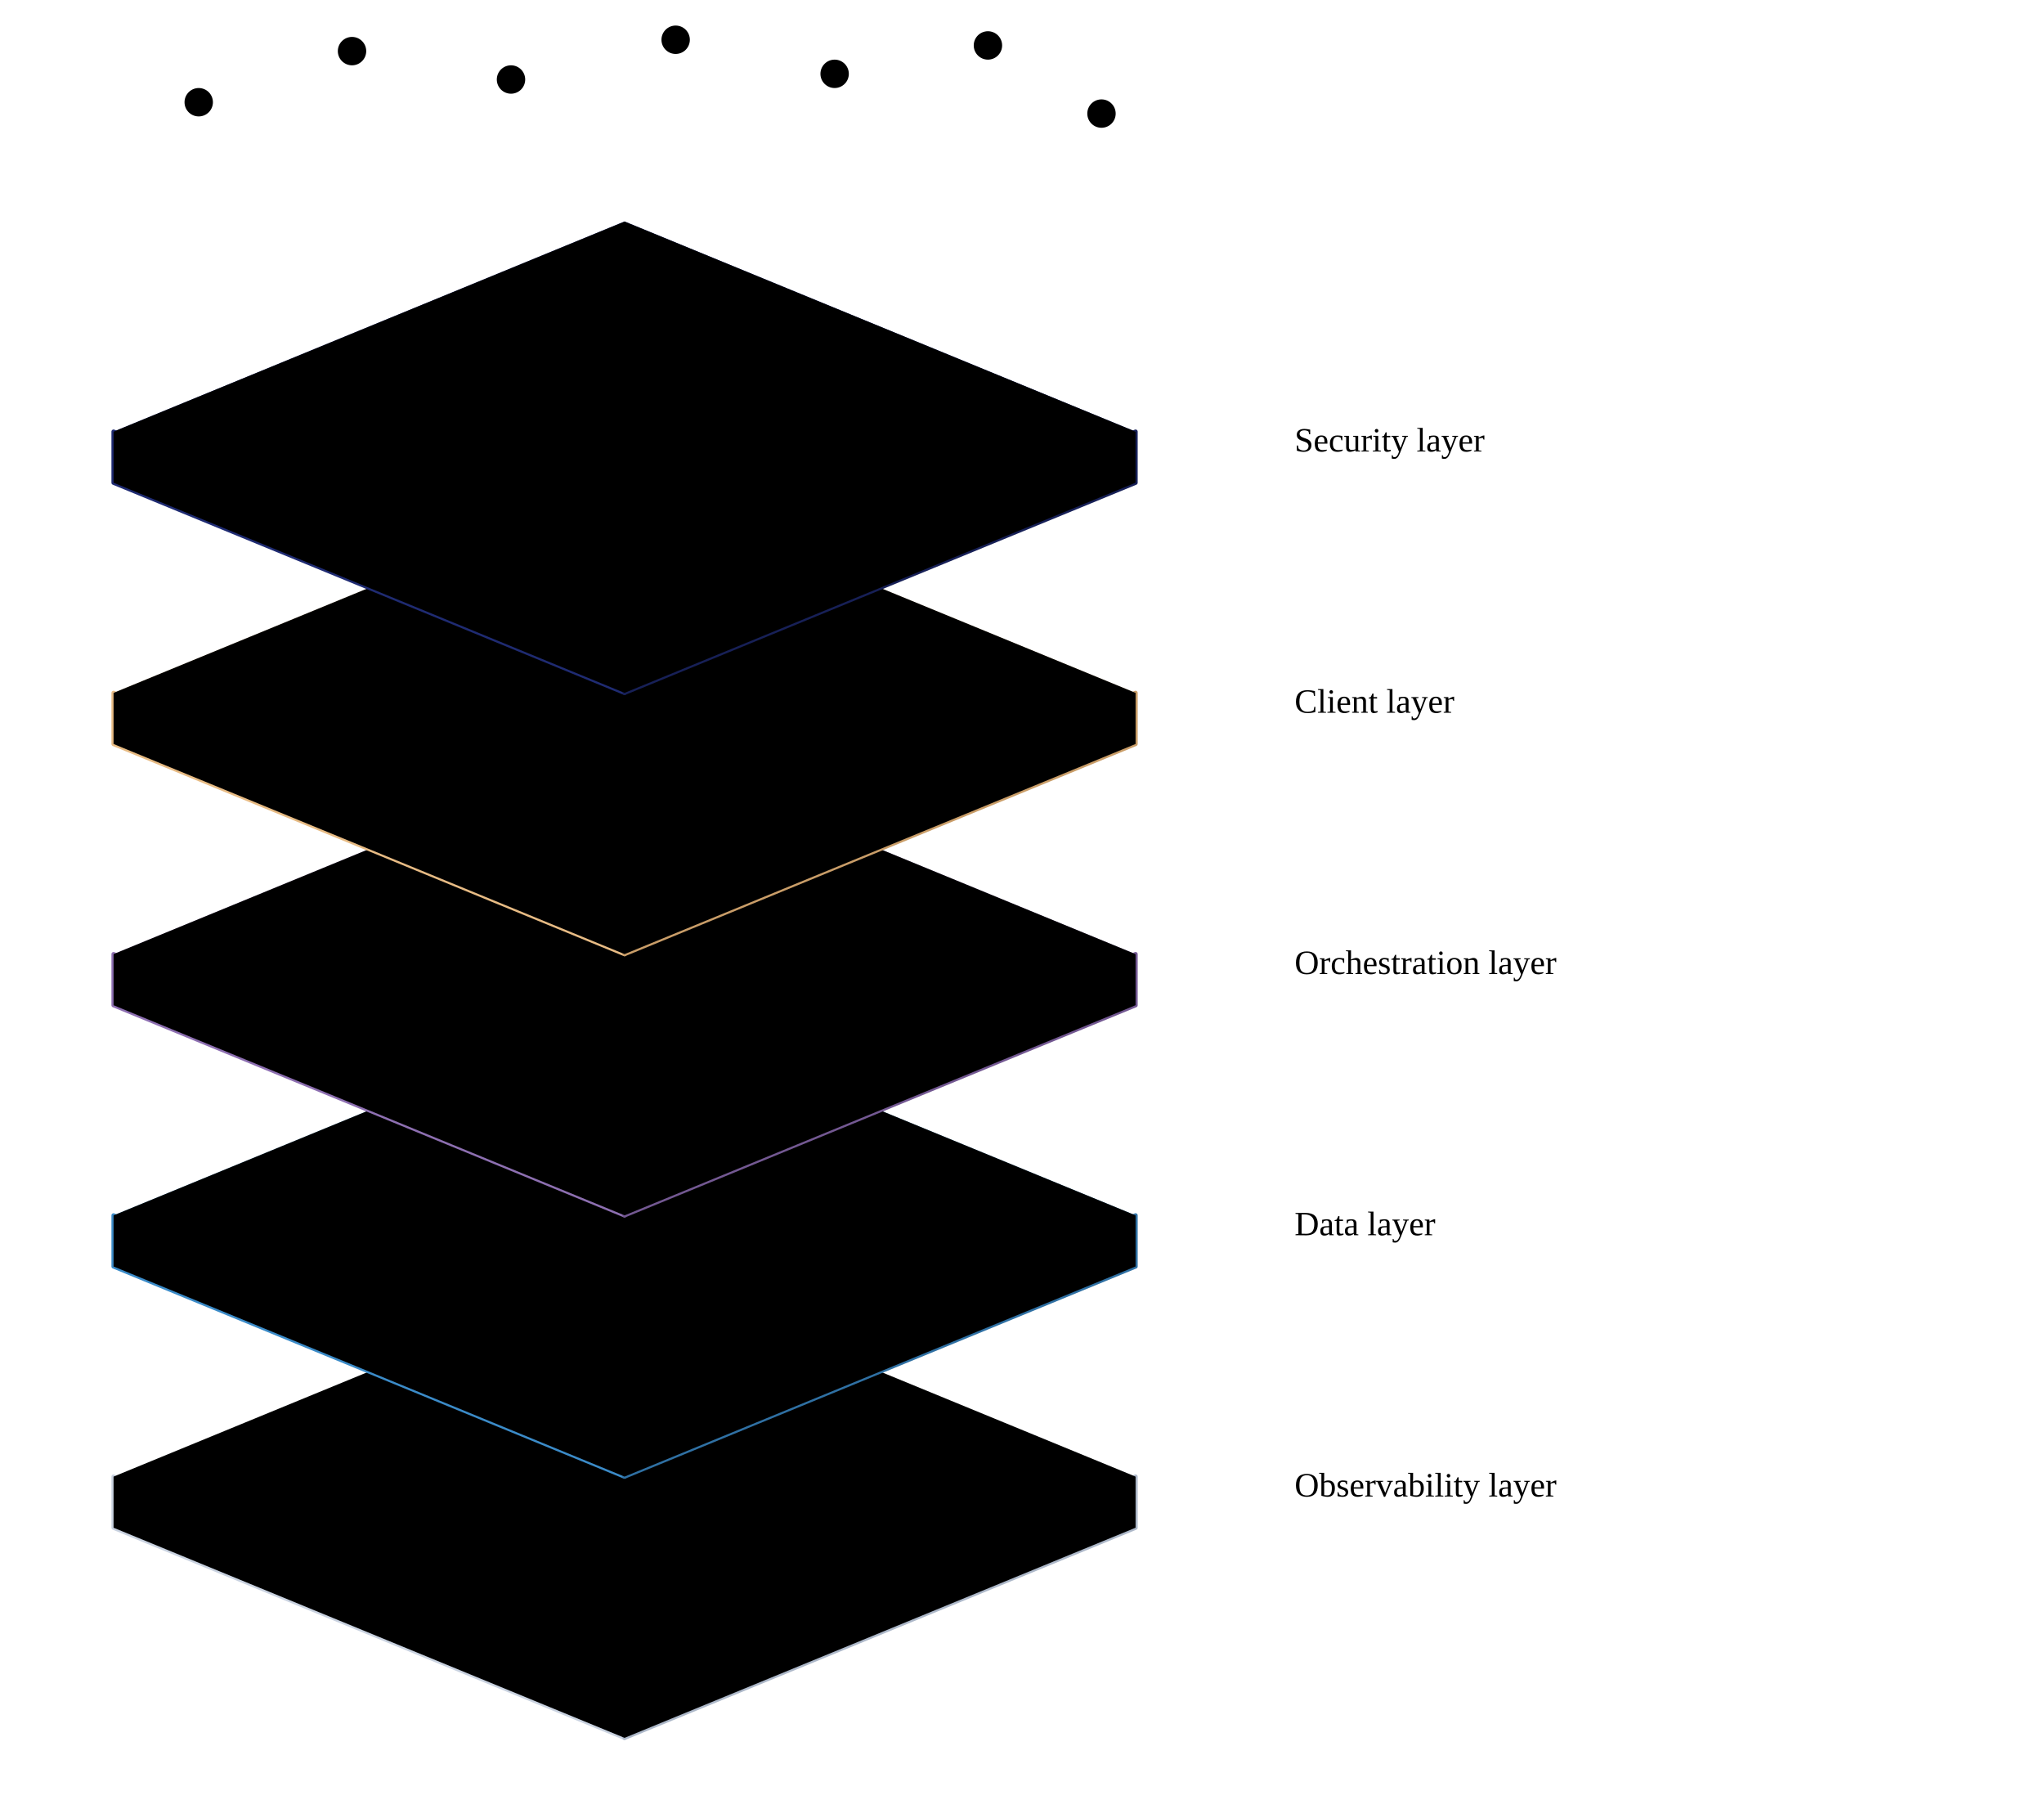
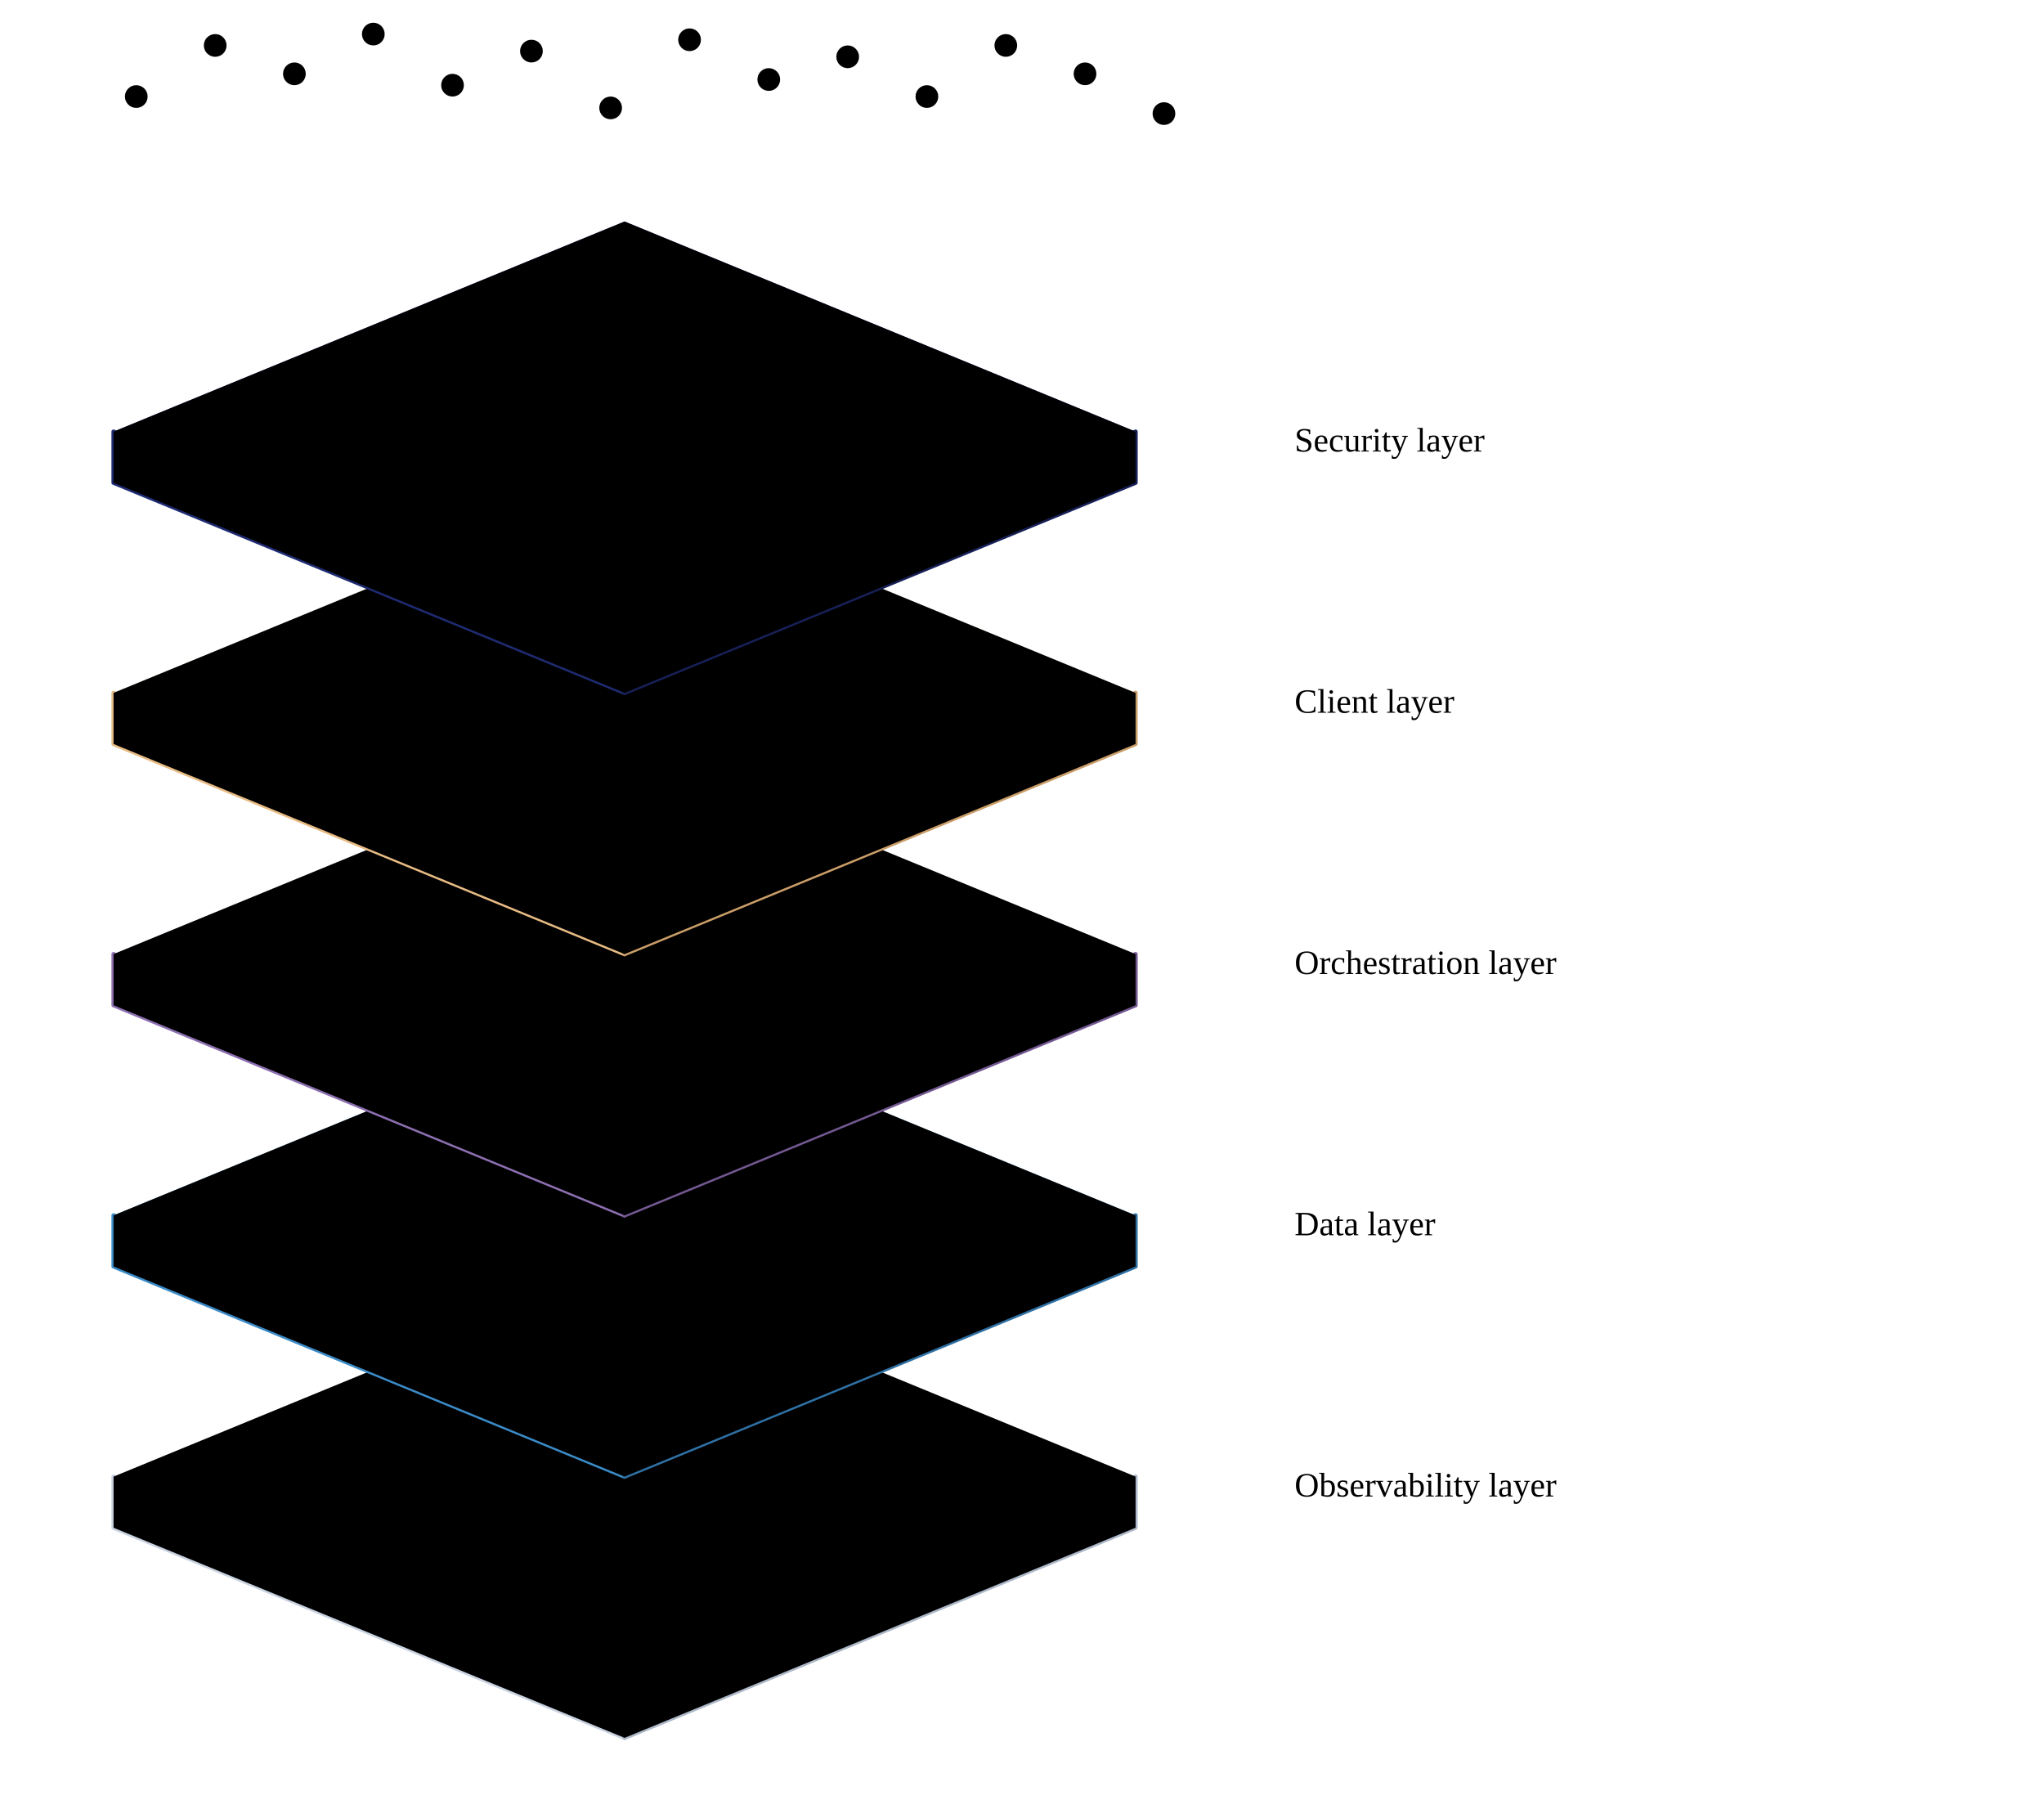
<svg xmlns="http://www.w3.org/2000/svg" class="dusk-stack__diagram" viewBox="0 0 720 640" role="img" aria-labelledby="dusk-stack-diagram-title">
  <defs>
    <symbol id="dusk-stack-icon-nightfall" viewBox="0 0 24 24">
      <path d="M12 2.8 19.4 5.6v5.9c0 4.4-3.1 8-7.4 9.8-4.3-1.8-7.4-5.4-7.4-9.8V5.6Z" />
      <path d="M13.6 8.2a3.6 3.6 0 1 0 2.2 5.6 3 3 0 0 1-2.2-5.6Z" />
    </symbol>
    <symbol id="dusk-stack-icon-dawn" viewBox="0 0 24 24">
      <path d="M7 17a5 5 0 0 1 10 0" />
      <path d="M2.5 17h19M5 21h14" />
      <path d="M12 3v6M9.2 5.8 12 3l2.8 2.8" />
      <path d="m4.9 10.3 1.4 1.4M19.1 10.3l-1.4 1.4" />
    </symbol>
    <symbol id="dusk-stack-icon-twilight" viewBox="0 0 24 24">
      <path d="M7 17a5 5 0 0 1 10 0" />
      <path d="M2.5 17h19M5 21h14" />
      <path d="M6 4h12M15 1.5 18 4l-3 2.5M18 9H6M9 6.5 6 9l3 2.5" />
    </symbol>
    <symbol id="dusk-stack-icon-data" viewBox="0 0 24 24">
      <ellipse cx="12" cy="5.5" rx="7.5" ry="2.8" />
      <path d="M4.5 5.5v13c0 1.5 3.4 2.8 7.5 2.8s7.5-1.3 7.5-2.8v-13" />
      <path d="M4.5 12c0 1.5 3.4 2.8 7.5 2.8s7.5-1.3 7.5-2.8" />
    </symbol>
    <symbol id="dusk-stack-icon-observability" viewBox="0 0 24 24">
      <path d="M2.2 12S5.8 5.2 12 5.2 21.8 12 21.8 12 18.2 18.8 12 18.8 2.2 12 2.2 12Z" />
      <circle cx="12" cy="12" r="3.2" />
    </symbol>
    <linearGradient id="dusk-plate-nightfall" x1="0" y1="0" x2="0" y2="1">
      <stop offset="0" stop-color="#4a5bc2" />
      <stop offset="1" stop-color="#28378f" />
    </linearGradient>
    <linearGradient id="dusk-plate-dawn" x1="0" y1="0" x2="0" y2="1">
      <stop offset="0" stop-color="#fff1dc" />
      <stop offset="1" stop-color="#ffd9a8" />
    </linearGradient>
    <linearGradient id="dusk-plate-twilight" x1="0" y1="0" x2="0" y2="1">
      <stop offset="0" stop-color="#cbb3e4" />
      <stop offset="1" stop-color="#a98bcc" />
    </linearGradient>
    <linearGradient id="dusk-plate-data" x1="0" y1="0" x2="0" y2="1">
      <stop offset="0" stop-color="#93cdf4" />
      <stop offset="1" stop-color="#4ea6e6" />
    </linearGradient>
    <linearGradient id="dusk-plate-observability" x1="0" y1="0" x2="0" y2="1">
      <stop offset="0" stop-color="#ffffff" />
      <stop offset="1" stop-color="#e7ecf4" />
    </linearGradient>
  </defs>
  <g class="dusk-stack__fleet">
-     <path class="dusk-stack__uplink" d="M70 36L172 154.5" />
-     <path class="dusk-stack__uplink" d="M124 18L189.3 150" />
-     <path class="dusk-stack__uplink" d="M180 28L207.2 152.5" />
-     <path class="dusk-stack__uplink" d="M238 14L225.8 149" />
-     <path class="dusk-stack__uplink" d="M294 26L243.7 152" />
-     <path class="dusk-stack__uplink" d="M348 16L261 149.5" />
-     <path class="dusk-stack__uplink" d="M388 40L273.8 155.5" />
-     <circle class="dusk-stack__node" cx="70" cy="36" r="5" />
-     <circle class="dusk-stack__node" cx="124" cy="18" r="5" />
-     <circle class="dusk-stack__node" cx="180" cy="28" r="5" />
-     <circle class="dusk-stack__node" cx="238" cy="14" r="5" />
-     <circle class="dusk-stack__node" cx="294" cy="26" r="5" />
-     <circle class="dusk-stack__node" cx="348" cy="16" r="5" />
-     <circle class="dusk-stack__node" cx="388" cy="40" r="5" />
+     <path class="dusk-stack__uplink" d="M48 34L150 152" />
+     <path class="dusk-stack__uplink" d="M75.8 16L160.8 149" />
+     <path class="dusk-stack__uplink" d="M103.7 26L171.5 155" />
+     <path class="dusk-stack__uplink" d="M131.5 12L182.3 148" />
+     <path class="dusk-stack__uplink" d="M159.4 30L193.1 153" />
+     <path class="dusk-stack__uplink" d="M187.2 18L203.8 150" />
+     <path class="dusk-stack__uplink" d="M215.1 38L214.6 156" />
+     <path class="dusk-stack__uplink" d="M242.9 14L225.4 149" />
+     <path class="dusk-stack__uplink" d="M270.8 28L236.2 154" />
+     <path class="dusk-stack__uplink" d="M298.6 20L246.9 151" />
+     <path class="dusk-stack__uplink" d="M326.5 34L257.7 155" />
+     <path class="dusk-stack__uplink" d="M354.3 16L268.5 148" />
+     <path class="dusk-stack__uplink" d="M382.2 26L279.2 152" />
+     <path class="dusk-stack__uplink" d="M410 40L290 150" />
+     <circle class="dusk-stack__node" cx="48" cy="34" r="4" />
+     <circle class="dusk-stack__node" cx="75.8" cy="16" r="4" />
+     <circle class="dusk-stack__node" cx="103.7" cy="26" r="4" />
+     <circle class="dusk-stack__node" cx="131.5" cy="12" r="4" />
+     <circle class="dusk-stack__node" cx="159.4" cy="30" r="4" />
+     <circle class="dusk-stack__node" cx="187.2" cy="18" r="4" />
+     <circle class="dusk-stack__node" cx="215.1" cy="38" r="4" />
+     <circle class="dusk-stack__node" cx="242.9" cy="14" r="4" />
+     <circle class="dusk-stack__node" cx="270.8" cy="28" r="4" />
+     <circle class="dusk-stack__node" cx="298.6" cy="20" r="4" />
+     <circle class="dusk-stack__node" cx="326.5" cy="34" r="4" />
+     <circle class="dusk-stack__node" cx="354.3" cy="16" r="4" />
+     <circle class="dusk-stack__node" cx="382.2" cy="26" r="4" />
+     <circle class="dusk-stack__node" cx="410" cy="40" r="4" />
  </g>
  <g class="dusk-plate" data-layer="observability">
    <polygon class="dusk-plate__left" fill="#c9d2e0" stroke="#c9d2e0" stroke-width="1.5" stroke-linejoin="round" points="40,520 220,594 220,612 40,538" />
    <polygon class="dusk-plate__right" fill="#adb8c9" stroke="#adb8c9" stroke-width="1.5" stroke-linejoin="round" points="220,594 400,520 400,538 220,612" />
    <polygon class="dusk-plate__top" fill="url(#dusk-plate-observability)" points="220,446 400,520 220,594 40,520" />
    <polygon class="dusk-plate__veil" points="220,446 400,520 400,538 220,612 40,538 40,520" />
    <g class="dusk-plate__print" transform="matrix(0.925 0.38 -0.925 0.38 69.6 520)" style="--dusk-print: #4a5668">
      <use class="dusk-plate__print-icon" href="#dusk-stack-icon-observability" x="0" y="-16" width="18" height="18" />
      <text x="24" y="0">Observability</text>
    </g>
    <path class="dusk-plate__leader" d="M414 520H444" />
    <text class="dusk-plate__name" x="456" y="527">Observability layer</text>
  </g>
  <g class="dusk-plate" data-layer="data">
    <polygon class="dusk-plate__left" fill="#3b8bc8" stroke="#3b8bc8" stroke-width="1.5" stroke-linejoin="round" points="40,428 220,502 220,520 40,446" />
    <polygon class="dusk-plate__right" fill="#2f70a3" stroke="#2f70a3" stroke-width="1.5" stroke-linejoin="round" points="220,502 400,428 400,446 220,520" />
    <polygon class="dusk-plate__top" fill="url(#dusk-plate-data)" points="220,354 400,428 220,502 40,428" />
    <polygon class="dusk-plate__veil" points="220,354 400,428 400,446 220,520 40,446 40,428" />
    <g class="dusk-plate__print" transform="matrix(0.925 0.38 -0.925 0.38 69.6 428)" style="--dusk-print: #0d3a5e">
      <use class="dusk-plate__print-icon" href="#dusk-stack-icon-data" x="0" y="-16" width="18" height="18" />
      <text x="24" y="0">Data</text>
    </g>
    <path class="dusk-plate__leader" d="M414 428H444" />
    <text class="dusk-plate__name" x="456" y="435">Data layer</text>
  </g>
  <g class="dusk-plate" data-layer="twilight">
    <polygon class="dusk-plate__left" fill="#8d6fb1" stroke="#8d6fb1" stroke-width="1.5" stroke-linejoin="round" points="40,336 220,410 220,428 40,354" />
    <polygon class="dusk-plate__right" fill="#735892" stroke="#735892" stroke-width="1.5" stroke-linejoin="round" points="220,410 400,336 400,354 220,428" />
    <polygon class="dusk-plate__top" fill="url(#dusk-plate-twilight)" points="220,262 400,336 220,410 40,336" />
    <polygon class="dusk-plate__veil" points="220,262 400,336 400,354 220,428 40,354 40,336" />
    <g class="dusk-plate__print" transform="matrix(0.925 0.38 -0.925 0.38 69.6 336)" style="--dusk-print: #3b2466">
      <use class="dusk-plate__print-icon" href="#dusk-stack-icon-twilight" x="0" y="-16" width="18" height="18" />
      <text x="24" y="0">Twilight</text>
    </g>
    <path class="dusk-plate__leader" d="M414 336H444" />
    <text class="dusk-plate__name" x="456" y="343">Orchestration layer</text>
  </g>
  <g class="dusk-plate" data-layer="dawn">
    <polygon class="dusk-plate__left" fill="#e7bb84" stroke="#e7bb84" stroke-width="1.5" stroke-linejoin="round" points="40,244 220,318 220,336 40,262" />
    <polygon class="dusk-plate__right" fill="#c99d68" stroke="#c99d68" stroke-width="1.5" stroke-linejoin="round" points="220,318 400,244 400,262 220,336" />
    <polygon class="dusk-plate__top" fill="url(#dusk-plate-dawn)" points="220,170 400,244 220,318 40,244" />
    <polygon class="dusk-plate__veil" points="220,170 400,244 400,262 220,336 40,262 40,244" />
    <g class="dusk-plate__print" transform="matrix(0.925 0.38 -0.925 0.38 69.6 244)" style="--dusk-print: #7a4a12">
      <use class="dusk-plate__print-icon" href="#dusk-stack-icon-dawn" x="0" y="-16" width="18" height="18" />
      <text x="24" y="0">Dawn</text>
    </g>
    <path class="dusk-plate__leader" d="M414 244H444" />
    <text class="dusk-plate__name" x="456" y="251">Client layer</text>
  </g>
  <g class="dusk-plate" data-layer="nightfall">
    <polygon class="dusk-plate__left" fill="#1f2b72" stroke="#1f2b72" stroke-width="1.5" stroke-linejoin="round" points="40,152 220,226 220,244 40,170" />
    <polygon class="dusk-plate__right" fill="#172057" stroke="#172057" stroke-width="1.5" stroke-linejoin="round" points="220,226 400,152 400,170 220,244" />
    <polygon class="dusk-plate__top" fill="url(#dusk-plate-nightfall)" points="220,78 400,152 220,226 40,152" />
    <polygon class="dusk-plate__veil" points="220,78 400,152 400,170 220,244 40,170 40,152" />
    <g class="dusk-plate__print" transform="matrix(0.925 0.38 -0.925 0.38 69.6 152)" style="--dusk-print: #f7f1d8">
      <use class="dusk-plate__print-icon" href="#dusk-stack-icon-nightfall" x="0" y="-16" width="18" height="18" />
      <text x="24" y="0">Nightfall</text>
    </g>
    <path class="dusk-plate__leader" d="M414 152H444" />
    <text class="dusk-plate__name" x="456" y="159">Security layer</text>
  </g>
</svg>
